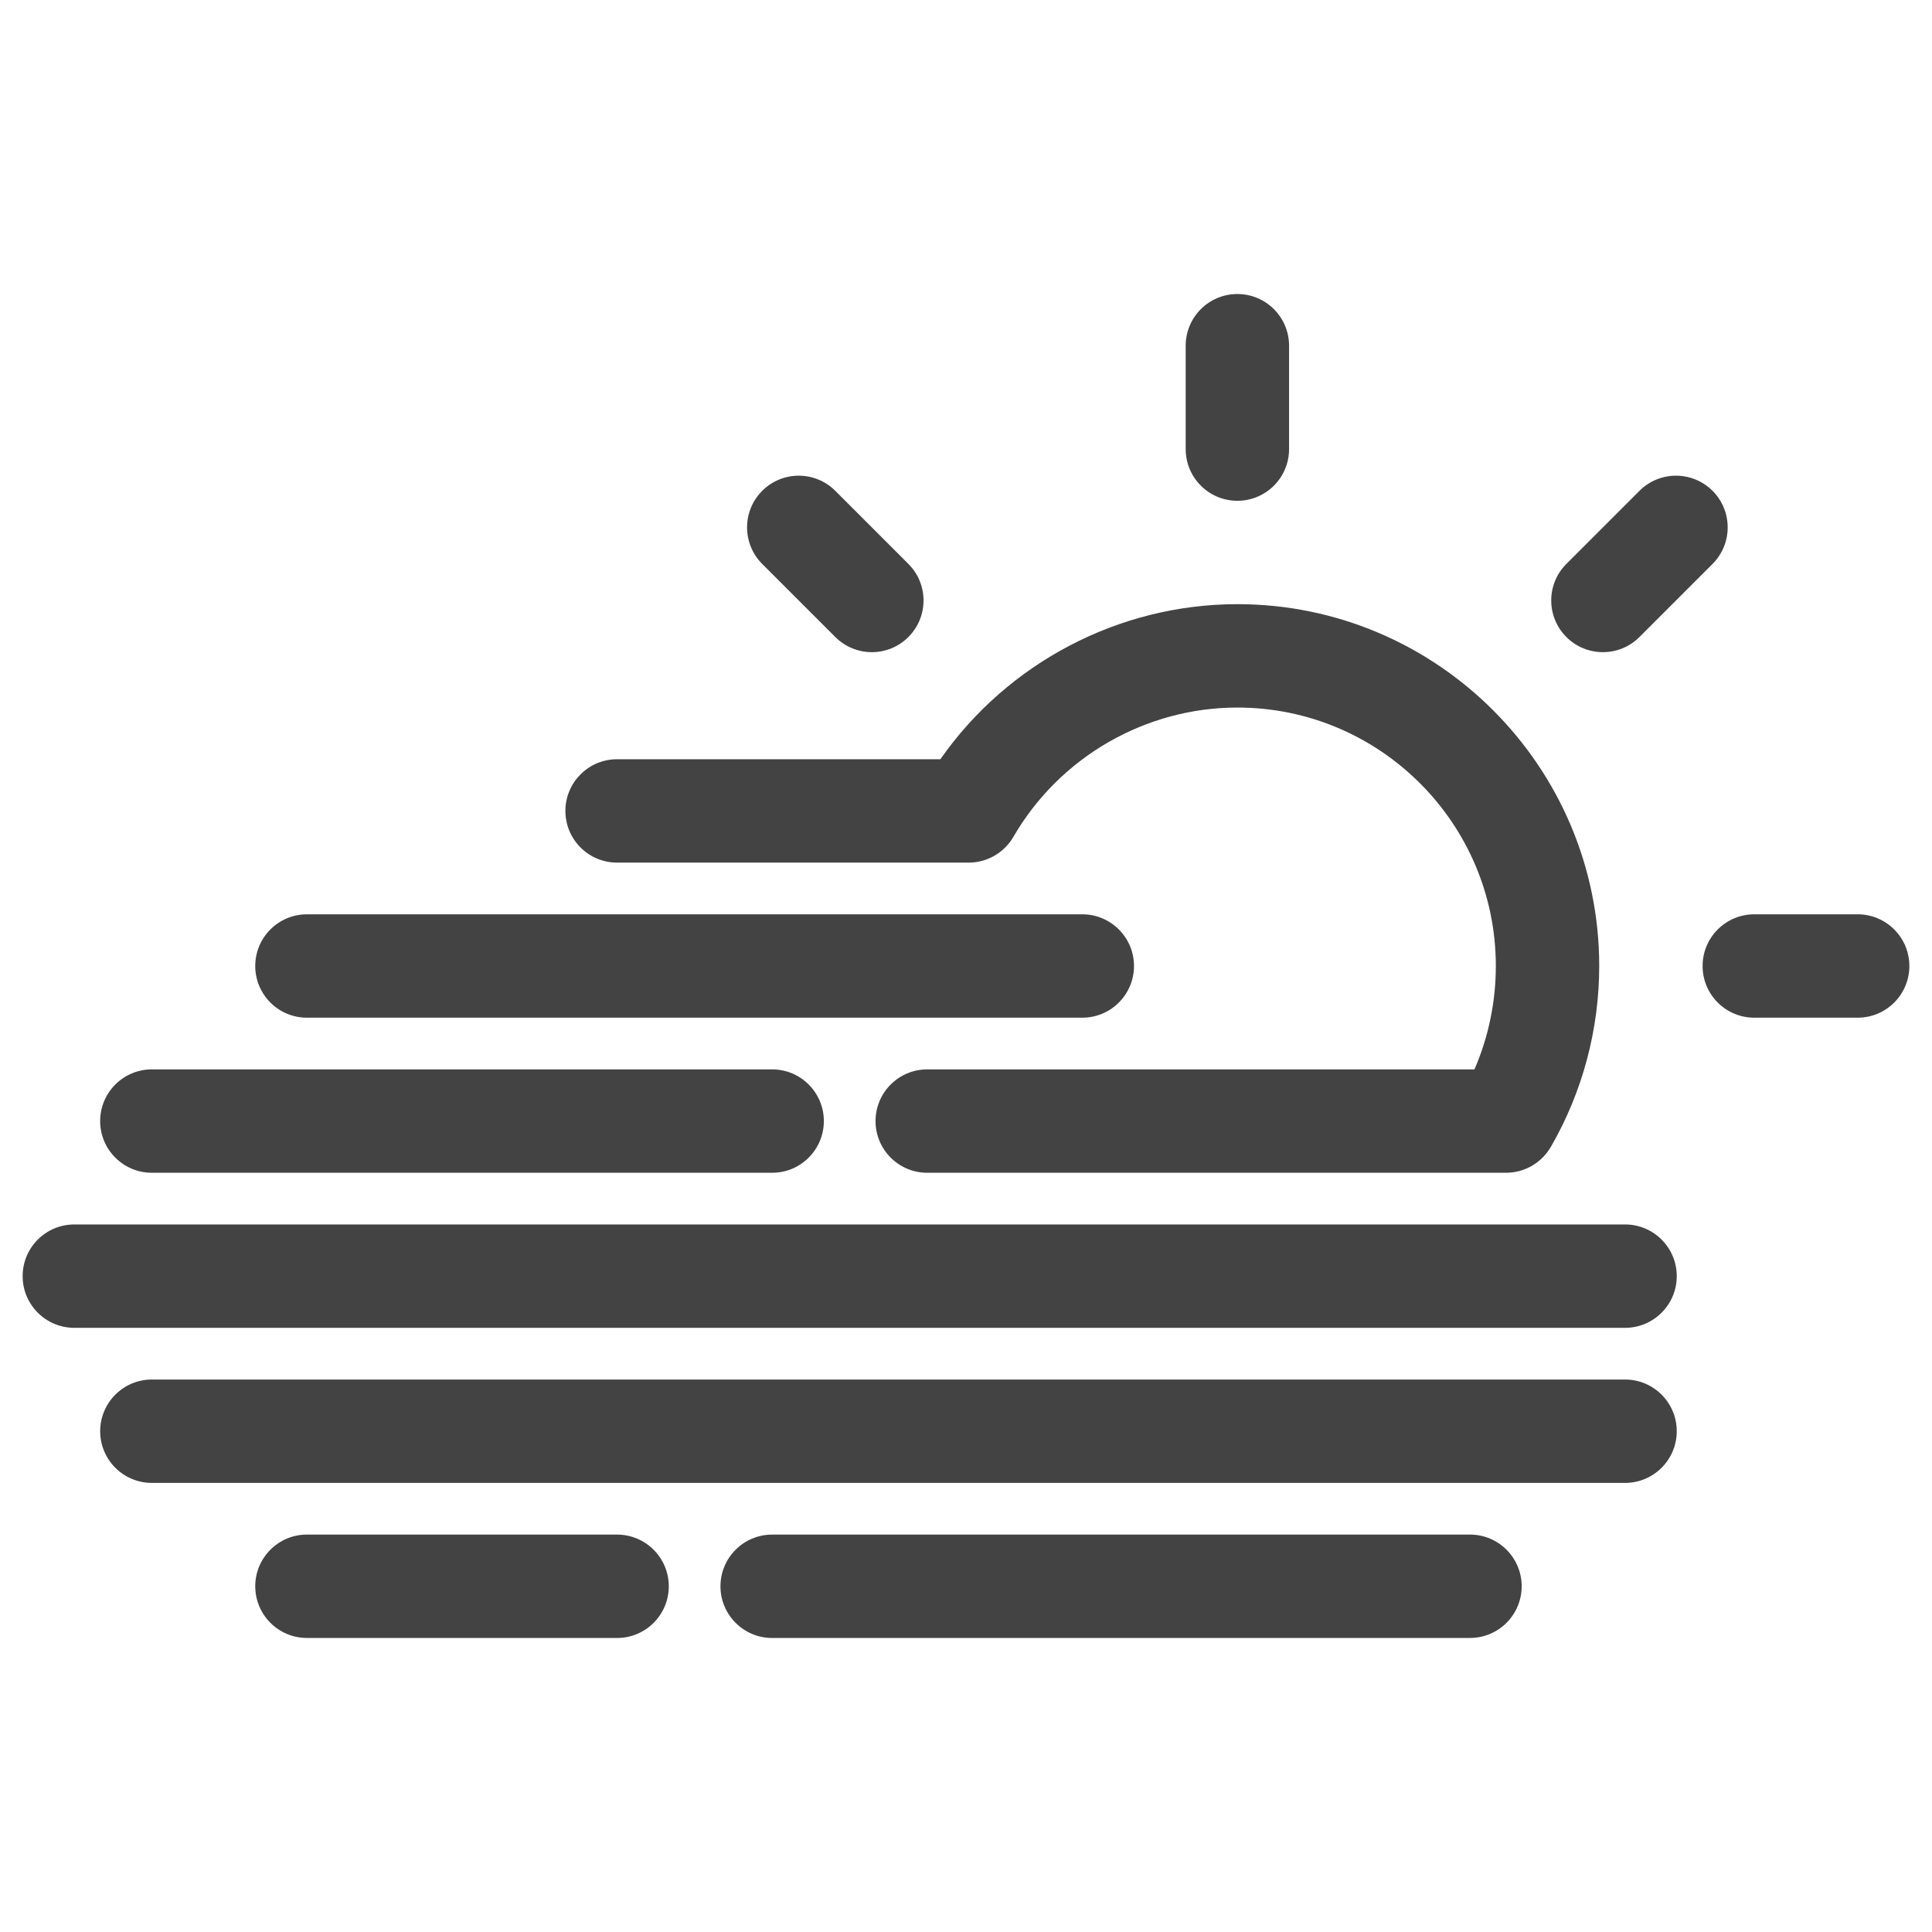
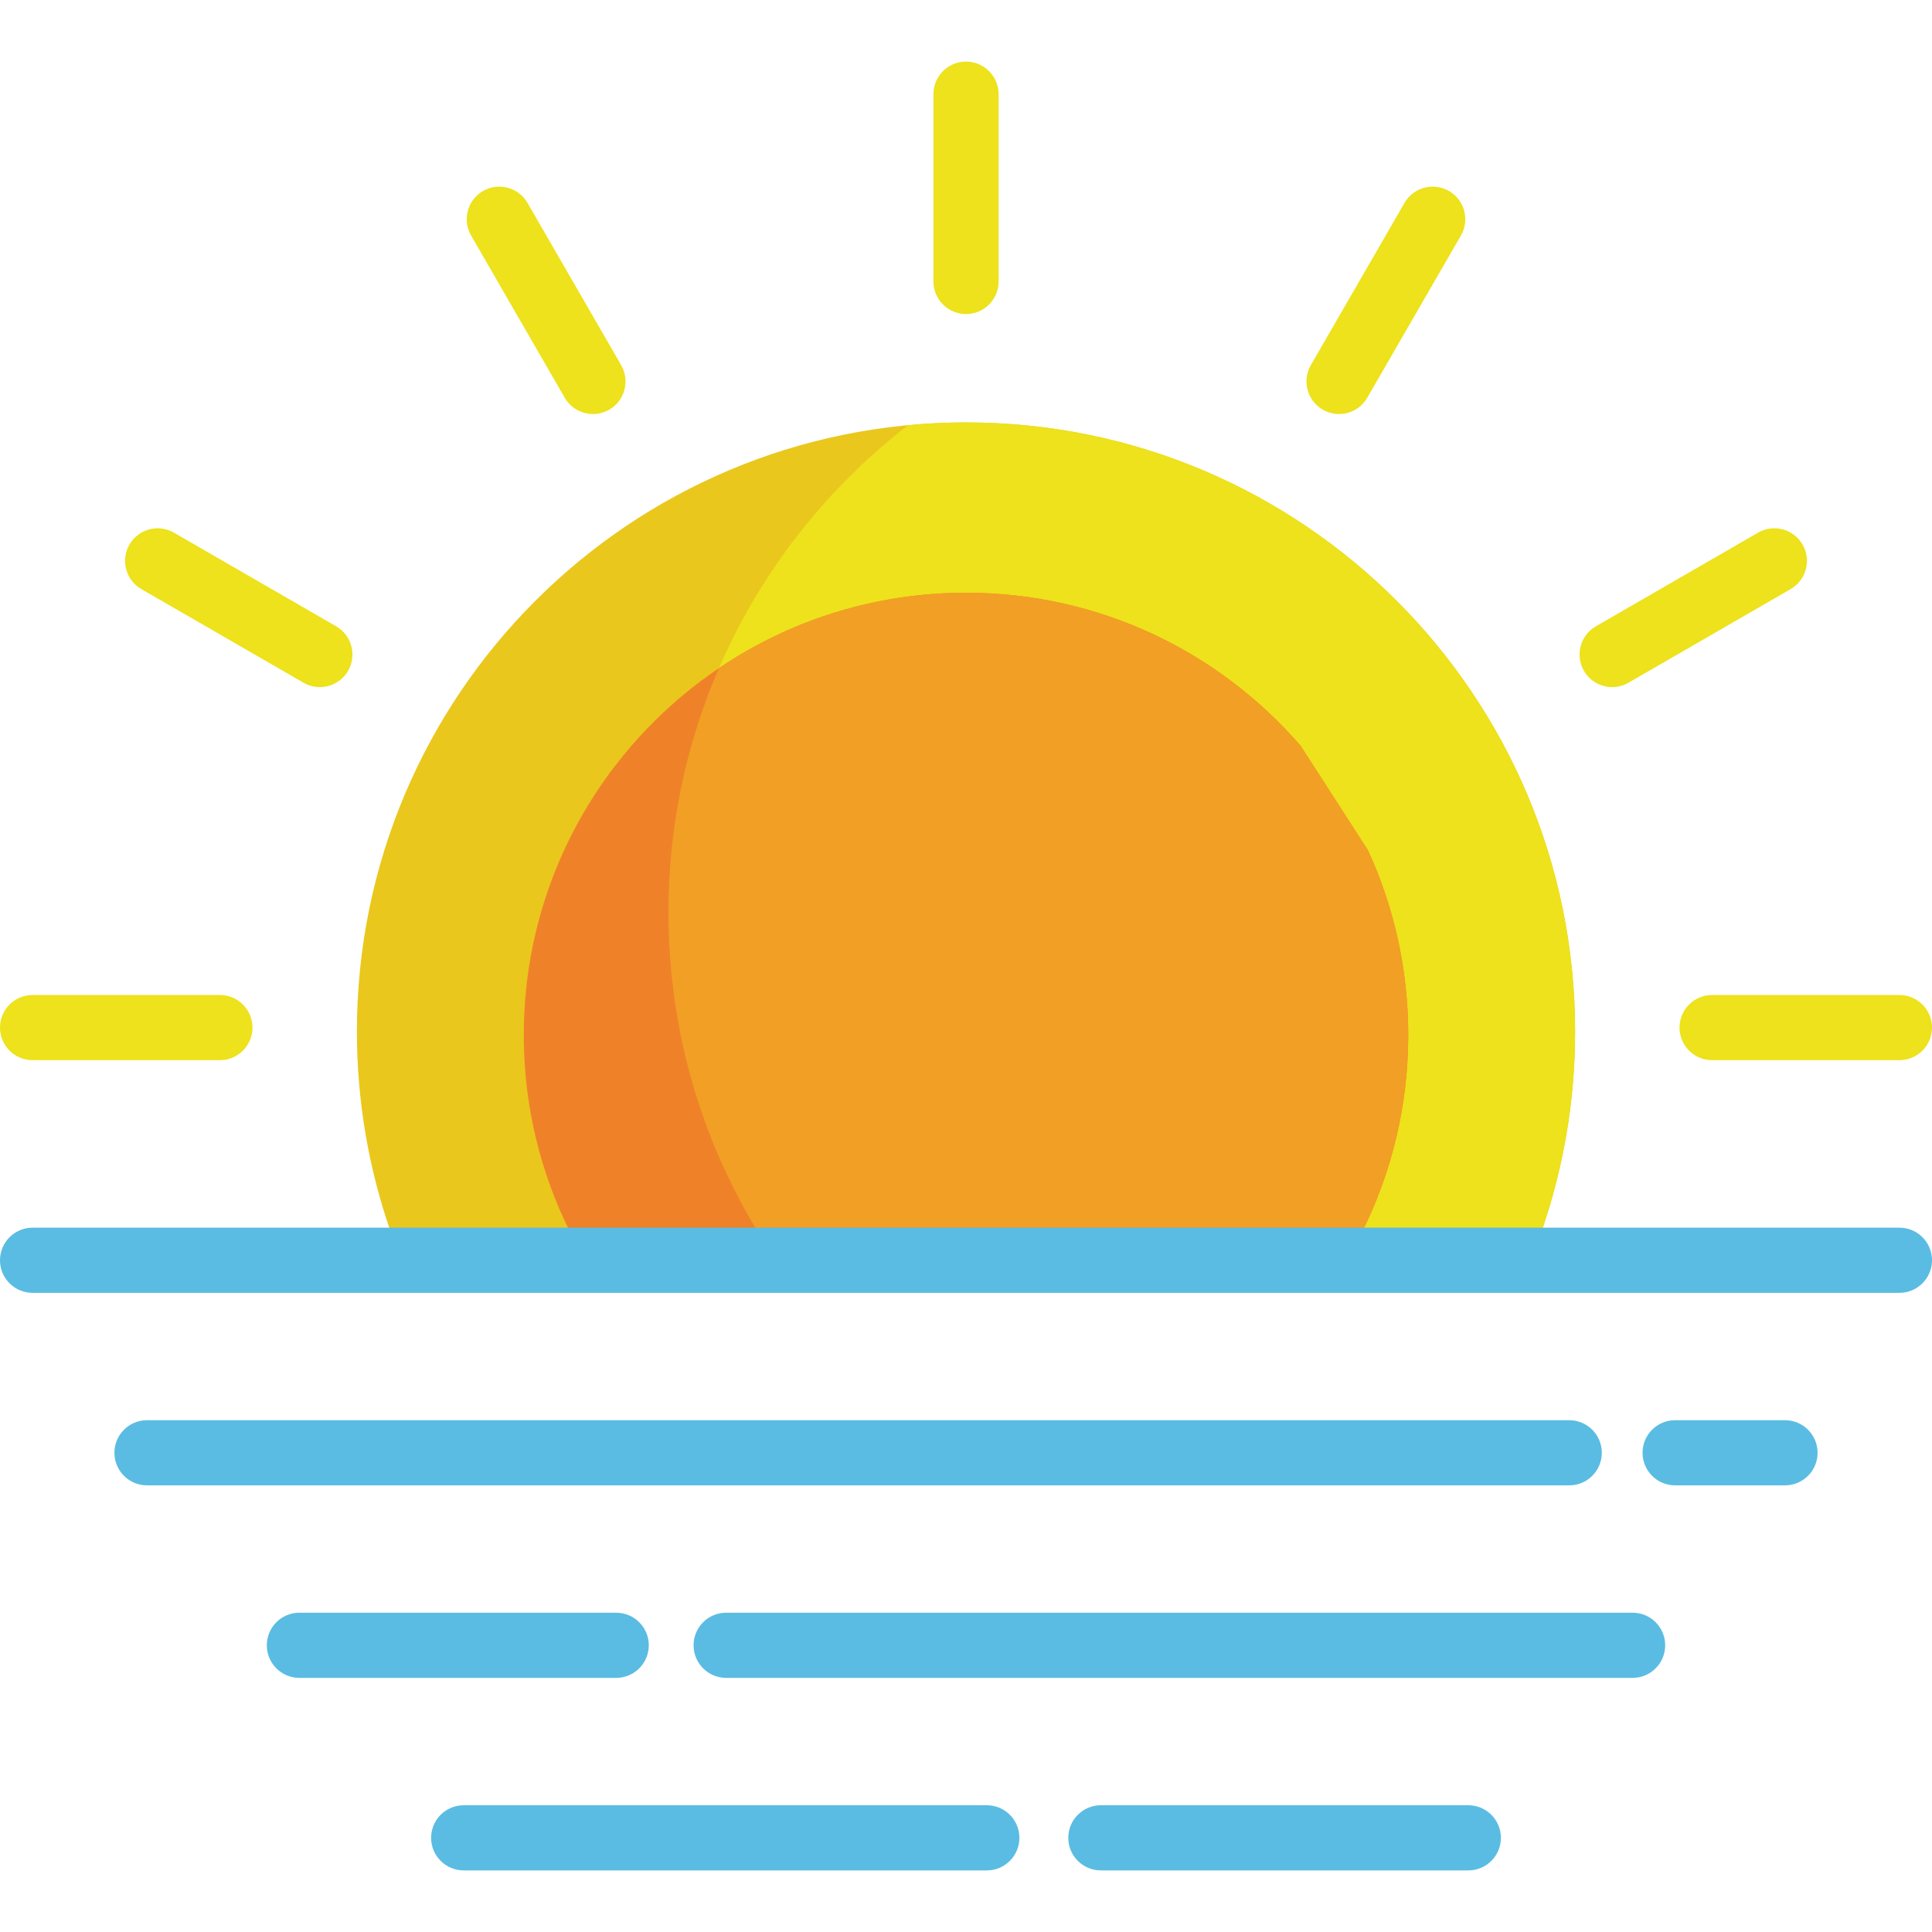
- <svg xmlns="http://www.w3.org/2000/svg" version="1.1" x="0px" y="0px" width="512" height="512" viewBox="0 0 512 512" enable-background="new 0 0 96 96" xml:space="preserve" id="svg15193">
-   <defs id="defs15197" />
-   <g id="Base" display="none">
+ <svg xmlns="http://www.w3.org/2000/svg" version="1.1" id="Layer_1" x="0px" y="0px" viewBox="0 0 512 512" style="enable-background:new 0 0 512 512;" xml:space="preserve">
+   <path style="fill:#EAC71C;" d="M408.478,326.425c5.784-16.619,8.938-34.472,8.938-53.063c0-89.146-72.267-161.415-161.414-161.415  c-89.146,0-161.417,72.269-161.417,161.415c0,18.591,3.154,36.443,8.94,53.063H408.478z" />
+   <g>
+     <path style="fill:#EDE21B;" d="M408.478,326.425c5.784-16.619,8.938-34.472,8.938-53.063c0-89.146-72.267-161.415-161.414-161.415   c-5.181,0-10.301,0.254-15.355,0.732c-38.613,29.813-63.489,76.554-63.489,129.11c0,30.998,8.667,59.965,23.688,84.636   L408.478,326.425L408.478,326.425z" />
+     <path style="fill:#EDE21B;" d="M256.002,83.231c-4.768,0-8.635-3.866-8.635-8.635v-49.64c0-4.768,3.866-8.635,8.635-8.635   c4.768,0,8.635,3.866,8.635,8.635v49.64C264.636,79.365,260.769,83.231,256.002,83.231z" />
+     <path style="fill:#EDE21B;" d="M157.147,109.721c-2.985,0-5.887-1.549-7.486-4.318l-24.82-42.99   c-2.384-4.129-0.968-9.412,3.161-11.796c4.128-2.381,9.411-0.968,11.796,3.161l24.818,42.99c2.384,4.129,0.969,9.412-3.16,11.796   C160.095,109.348,158.611,109.721,157.147,109.721z" />
+     <path style="fill:#EDE21B;" d="M84.758,182.094c-1.465,0-2.949-0.373-4.309-1.158l-42.99-24.821   c-4.129-2.384-5.546-7.665-3.161-11.795c2.385-4.131,7.666-5.544,11.796-3.16l42.99,24.821c4.129,2.384,5.544,7.665,3.16,11.795   C90.644,180.545,87.743,182.094,84.758,182.094z" />
+     <path style="fill:#EDE21B;" d="M58.275,280.956H8.636c-4.77,0-8.635-3.866-8.635-8.635s3.865-8.635,8.635-8.635h49.639   c4.768,0,8.635,3.866,8.635,8.635S63.043,280.956,58.275,280.956z" />
+     <path style="fill:#EDE21B;" d="M503.365,280.956h-49.64c-4.77,0-8.635-3.866-8.635-8.635s3.865-8.635,8.635-8.635h49.64   c4.768,0,8.635,3.866,8.635,8.635S508.134,280.956,503.365,280.956z" />
+     <path style="fill:#EDE21B;" d="M427.244,182.094c-2.985,0-5.887-1.549-7.486-4.318c-2.384-4.129-0.969-9.411,3.16-11.795   l42.989-24.821c4.129-2.384,9.411-0.969,11.795,3.16c2.384,4.129,0.969,9.411-3.16,11.795l-42.989,24.821   C430.193,181.721,428.709,182.094,427.244,182.094z" />
+     <path style="fill:#EDE21B;" d="M354.853,109.721c-1.465,0-2.949-0.373-4.309-1.158c-4.129-2.384-5.544-7.665-3.16-11.795   l24.82-42.99c2.385-4.129,7.666-5.544,11.796-3.16s5.546,7.665,3.161,11.795l-24.822,42.99   C360.74,108.174,357.839,109.721,354.853,109.721z" />
+   </g>
+   <path style="fill:#EF8229;" d="M360.979,326.425c7.816-15.706,12.219-33.409,12.219-52.145c0-17.486-3.828-34.078-10.697-48.984  l-17.822-27.644c-21.49-24.847-53.247-40.568-88.678-40.568c-64.725,0-117.197,52.471-117.197,117.196  c0,18.735,4.404,36.439,12.22,52.145L360.979,326.425L360.979,326.425z" />
+   <path style="fill:#F29F26;" d="M360.979,326.425c7.818-15.705,12.219-33.409,12.219-52.145c0-17.486-3.828-34.078-10.697-48.984  l-17.822-27.644c-21.49-24.847-53.247-40.568-88.678-40.568c-24.254,0-46.787,7.369-65.483,19.987  c-8.59,19.842-13.362,41.72-13.362,64.717c0,30.994,8.652,59.965,23.668,84.636h160.155V326.425z" />
+   <g>
+     <path style="fill:#5ABCE2;" d="M473.043,393.636h-29.117c-4.768,0-8.635-3.866-8.635-8.635s3.866-8.635,8.635-8.635h29.117   c4.768,0,8.635,3.866,8.635,8.635S477.811,393.636,473.043,393.636z" />
+     <path style="fill:#5ABCE2;" d="M415.863,393.636H38.957c-4.768,0-8.635-3.866-8.635-8.635s3.866-8.635,8.635-8.635h376.906   c4.768,0,8.635,3.866,8.635,8.635S420.631,393.636,415.863,393.636z" />
+     <path style="fill:#5ABCE2;" d="M432.658,444.656H192.439c-4.768,0-8.635-3.866-8.635-8.635s3.866-8.635,8.635-8.635h240.22   c4.77,0,8.635,3.866,8.635,8.635C441.293,440.79,437.428,444.656,432.658,444.656z" />
+     <path style="fill:#5ABCE2;" d="M163.3,444.656H79.342c-4.77,0-8.635-3.866-8.635-8.635s3.865-8.635,8.635-8.635H163.3   c4.768,0,8.635,3.866,8.635,8.635C171.935,440.79,168.068,444.656,163.3,444.656z" />
+     <path style="fill:#5ABCE2;" d="M389.117,495.679H291.74c-4.768,0-8.635-3.866-8.635-8.635s3.866-8.635,8.635-8.635h97.377   c4.768,0,8.635,3.866,8.635,8.635S393.886,495.679,389.117,495.679z" />
+     <path style="fill:#5ABCE2;" d="M261.516,495.679H122.885c-4.768,0-8.635-3.866-8.635-8.635s3.866-8.635,8.635-8.635h138.631   c4.768,0,8.635,3.866,8.635,8.635S266.284,495.679,261.516,495.679z" />
+     <path style="fill:#5ABCE2;" d="M503.365,342.615H8.635c-4.768,0-8.635-3.866-8.635-8.635s3.866-8.635,8.635-8.635h494.731   c4.768,0,8.635,3.866,8.635,8.635C512,338.748,508.134,342.615,503.365,342.615z" />
+   </g>
+   <g>
</g>
-   <g id="Dibujo" transform="matrix(6.849308,0,0,6.849308,-62.49281,-31.67092)" style="fill:#434343;fill-opacity:1">
-     <g id="g15190" style="fill:#434343;fill-opacity:1">
-       <path d="m 57,24 c 1.104,0 2,-0.896 2,-2 v -4 c 0,-1.104 -0.896,-2 -2,-2 -1.105,0 -2,0.896 -2,2 v 4 c 0,1.104 0.895,2 2,2 z" id="path15168" style="fill:#434343;fill-opacity:1" />
-       <path d="m 81,40 h -4 c -1.105,0 -2,0.896 -2,2 0,1.104 0.895,2 2,2 h 4 c 1.104,0 2,-0.896 2,-2 0,-1.104 -0.896,-2 -2,-2 z" id="path15170" style="fill:#434343;fill-opacity:1" />
-       <path d="m 71.143,29.857 c 0.512,0 1.023,-0.195 1.414,-0.586 l 2.828,-2.828 c 0.781,-0.781 0.781,-2.047 0,-2.828 -0.781,-0.781 -2.047,-0.781 -2.828,0 l -2.828,2.828 c -0.781,0.781 -0.781,2.047 0,2.828 0.39,0.391 0.902,0.586 1.414,0.586 z" id="path15172" style="fill:#434343;fill-opacity:1" />
-       <path d="m 41.443,29.271 c 0.391,0.391 0.902,0.586 1.414,0.586 0.512,0 1.024,-0.195 1.414,-0.586 0.781,-0.781 0.781,-2.047 0,-2.828 l -2.828,-2.828 c -0.781,-0.781 -2.047,-0.781 -2.828,0 -0.781,0.781 -0.781,2.047 0,2.828 z" id="path15174" style="fill:#434343;fill-opacity:1" />
-       <path d="m 21,44 h 30 c 1.104,0 2,-0.896 2,-2 0,-1.104 -0.896,-2 -2,-2 H 21 c -1.105,0 -2,0.896 -2,2 0,1.104 0.895,2 2,2 z" id="path15176" style="fill:#434343;fill-opacity:1" />
-       <path d="M 14.999,50 H 39 c 1.104,0 2,-0.896 2,-2 0,-1.104 -0.896,-2 -2,-2 H 14.999 c -1.105,0 -2,0.896 -2,2 0,1.104 0.895,2 2,2 z" id="path15178" style="fill:#434343;fill-opacity:1" />
-       <path d="M 72,52 H 12 c -1.105,0 -2,0.896 -2,2 0,1.104 0.895,2 2,2 h 60 c 1.104,0 2,-0.896 2,-2 0,-1.104 -0.896,-2 -2,-2 z" id="path15180" style="fill:#434343;fill-opacity:1" />
-       <path d="M 72,58 H 15 c -1.105,0 -2,0.896 -2,2 0,1.104 0.895,2 2,2 h 57 c 1.104,0 2,-0.896 2,-2 0,-1.104 -0.896,-2 -2,-2 z" id="path15182" style="fill:#434343;fill-opacity:1" />
-       <path d="M 33,64 21,63.999 c -1.105,0 -2,0.896 -2,2 0,1.104 0.895,2 2,2 L 33,68 c 1.104,0 2,-0.896 2,-2 0,-1.104 -0.896,-2 -2,-2 z" id="path15184" style="fill:#434343;fill-opacity:1" />
-       <path d="M 66,63.999 39,64 c -1.105,0 -2,0.896 -2,2 0,1.104 0.895,2 2,2 l 27,-0.001 c 1.104,0 2,-0.896 2,-2 0,-1.104 -0.896,-2 -2,-2 z" id="path15186" style="fill:#434343;fill-opacity:1" />
-       <path d="m 33,38 h 13.603 c 0.714,0 1.373,-0.38 1.731,-0.997 C 50.121,33.917 53.442,32 57,32 c 5.514,0 10,4.486 10,10 0,1.393 -0.29,2.767 -0.827,4 H 45 c -1.105,0 -2,0.896 -2,2 0,1.104 0.895,2 2,2 h 22.394 c 0.681,0 1.314,-0.346 1.683,-0.919 0.018,-0.027 0.053,-0.083 0.069,-0.112 C 70.358,46.857 71,44.448 71,42 71,34.28 64.72,28 57,28 52.416,28 48.113,30.272 45.509,34 H 33 c -1.105,0 -2,0.896 -2,2 0,1.104 0.895,2 2,2 z" id="path15188" style="fill:#434343;fill-opacity:1" />
-     </g>
-   </g>
+   <g>
+ </g>
+   <g>
+ </g>
+   <g>
+ </g>
+   <g>
+ </g>
+   <g>
+ </g>
+   <g>
+ </g>
+   <g>
+ </g>
+   <g>
+ </g>
+   <g>
+ </g>
+   <g>
+ </g>
+   <g>
+ </g>
+   <g>
+ </g>
+   <g>
+ </g>
+   <g>
+ </g>
</svg>
